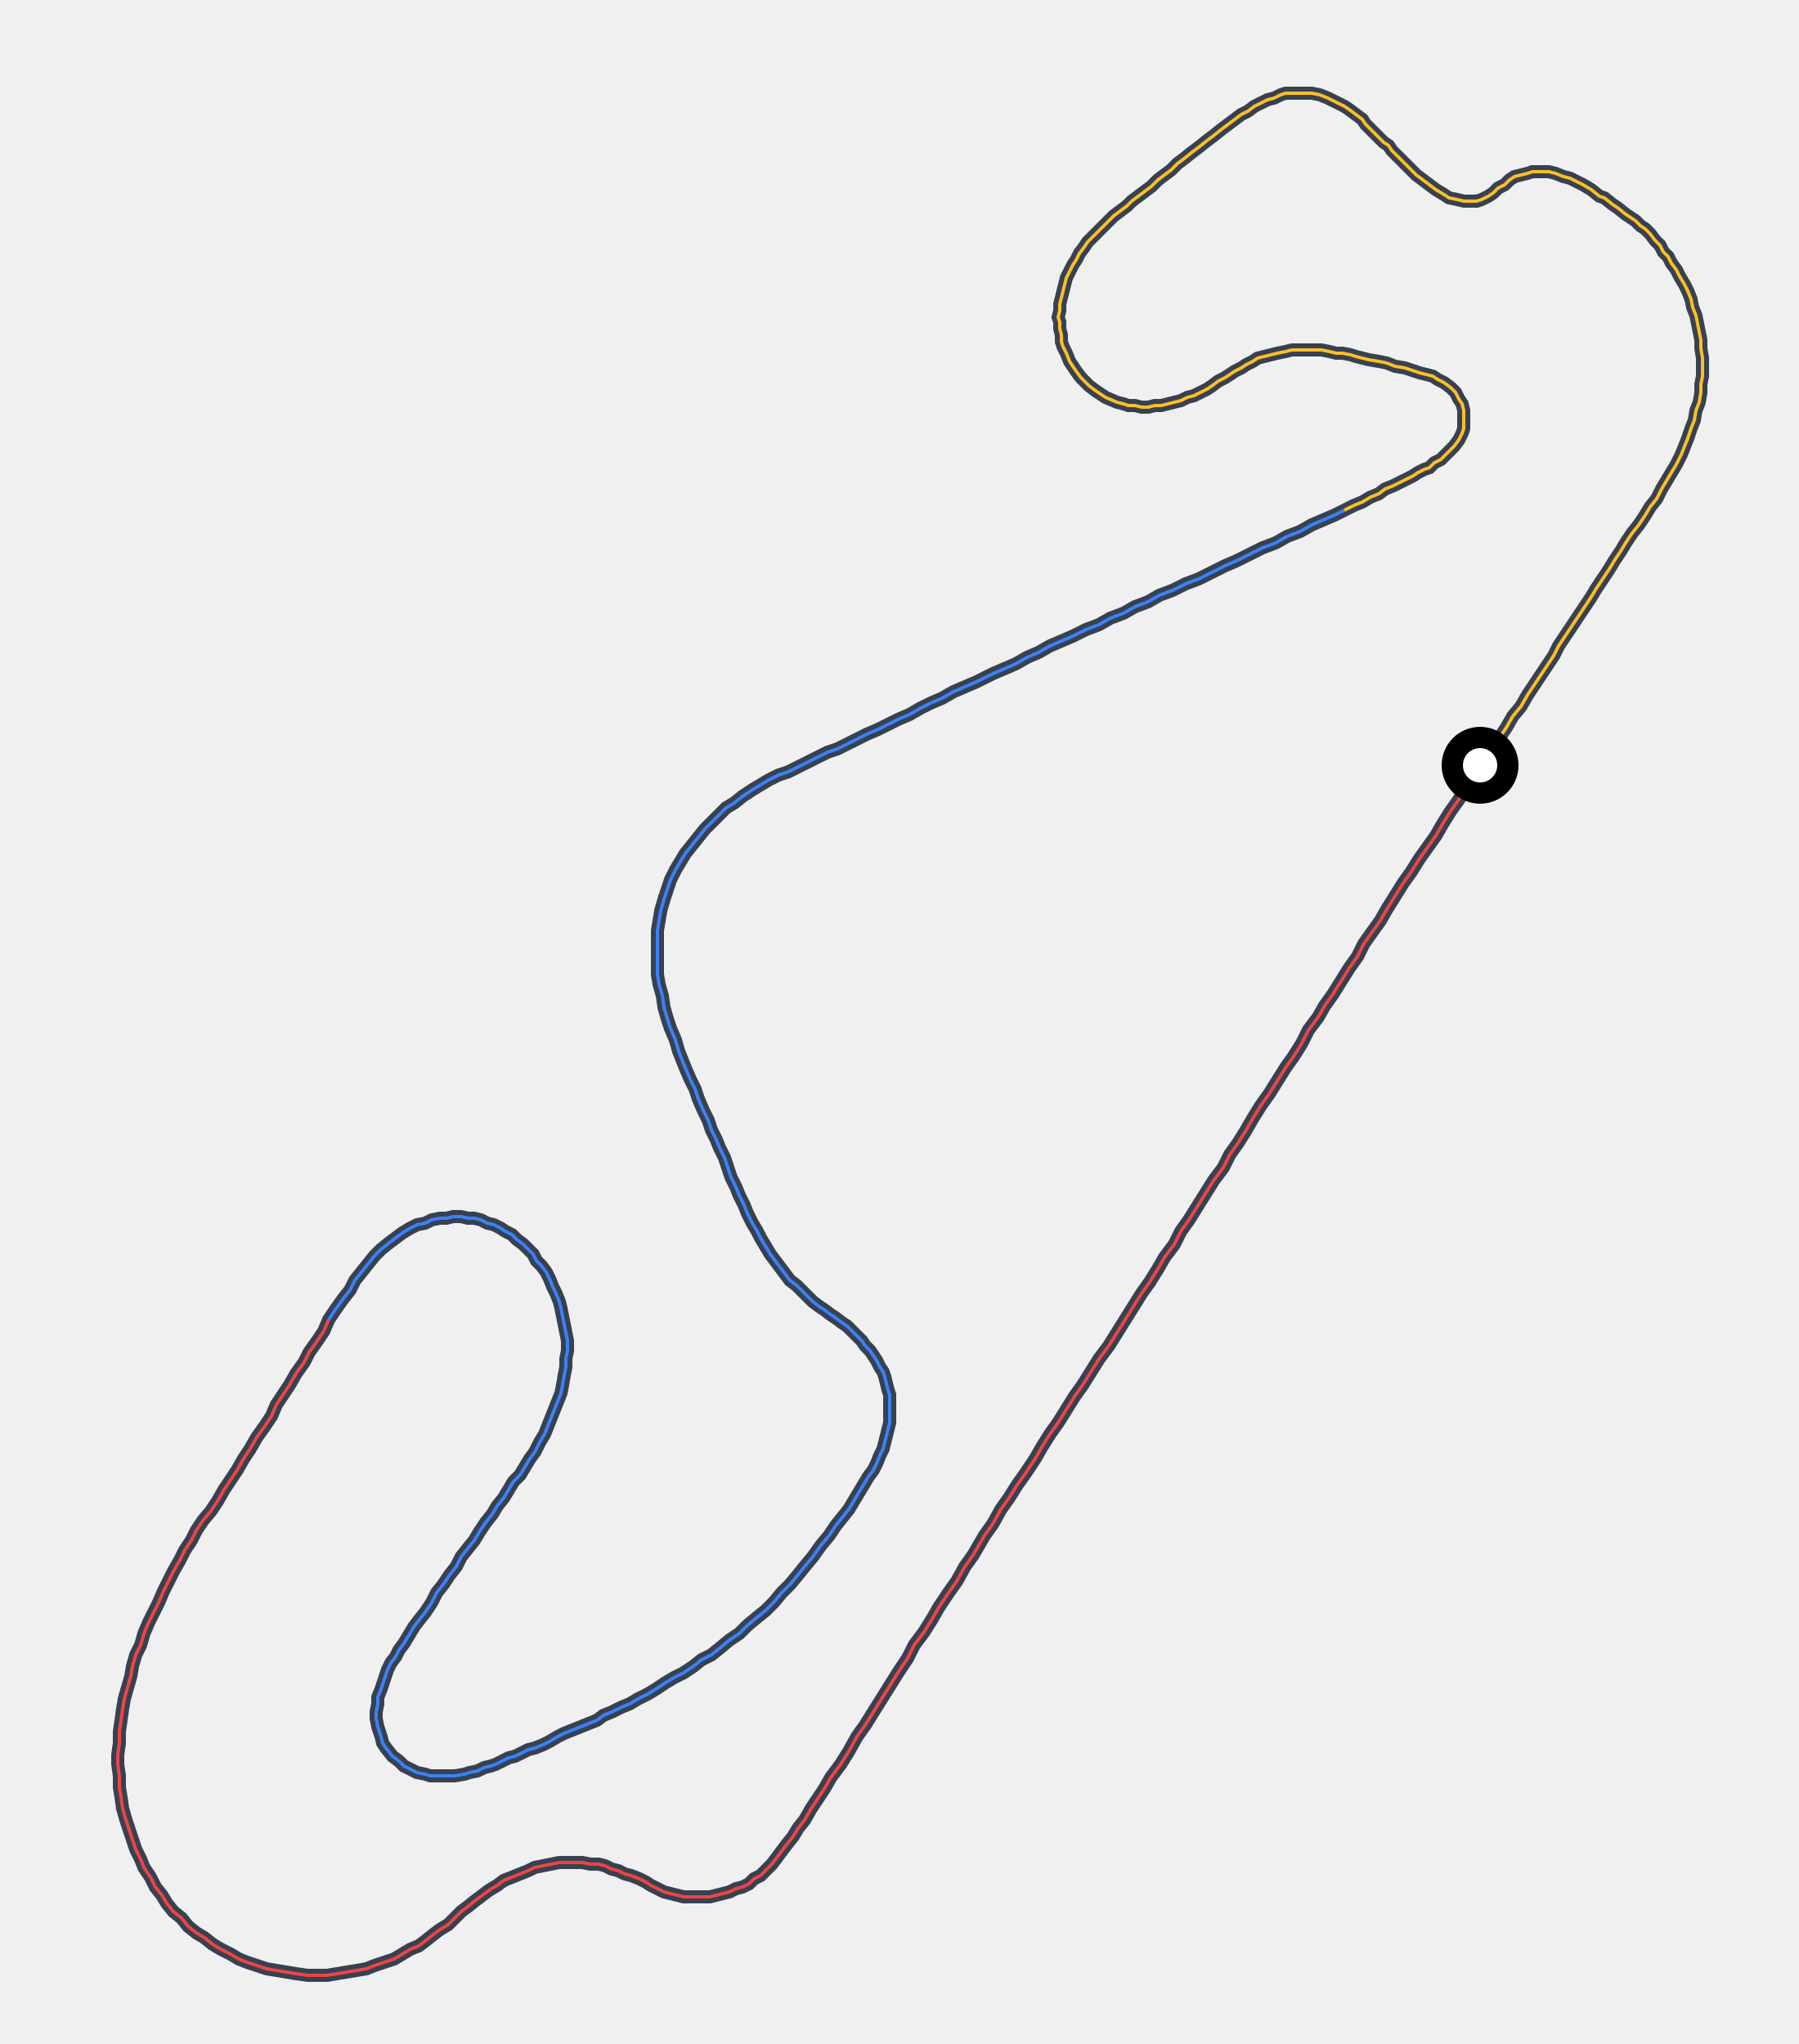
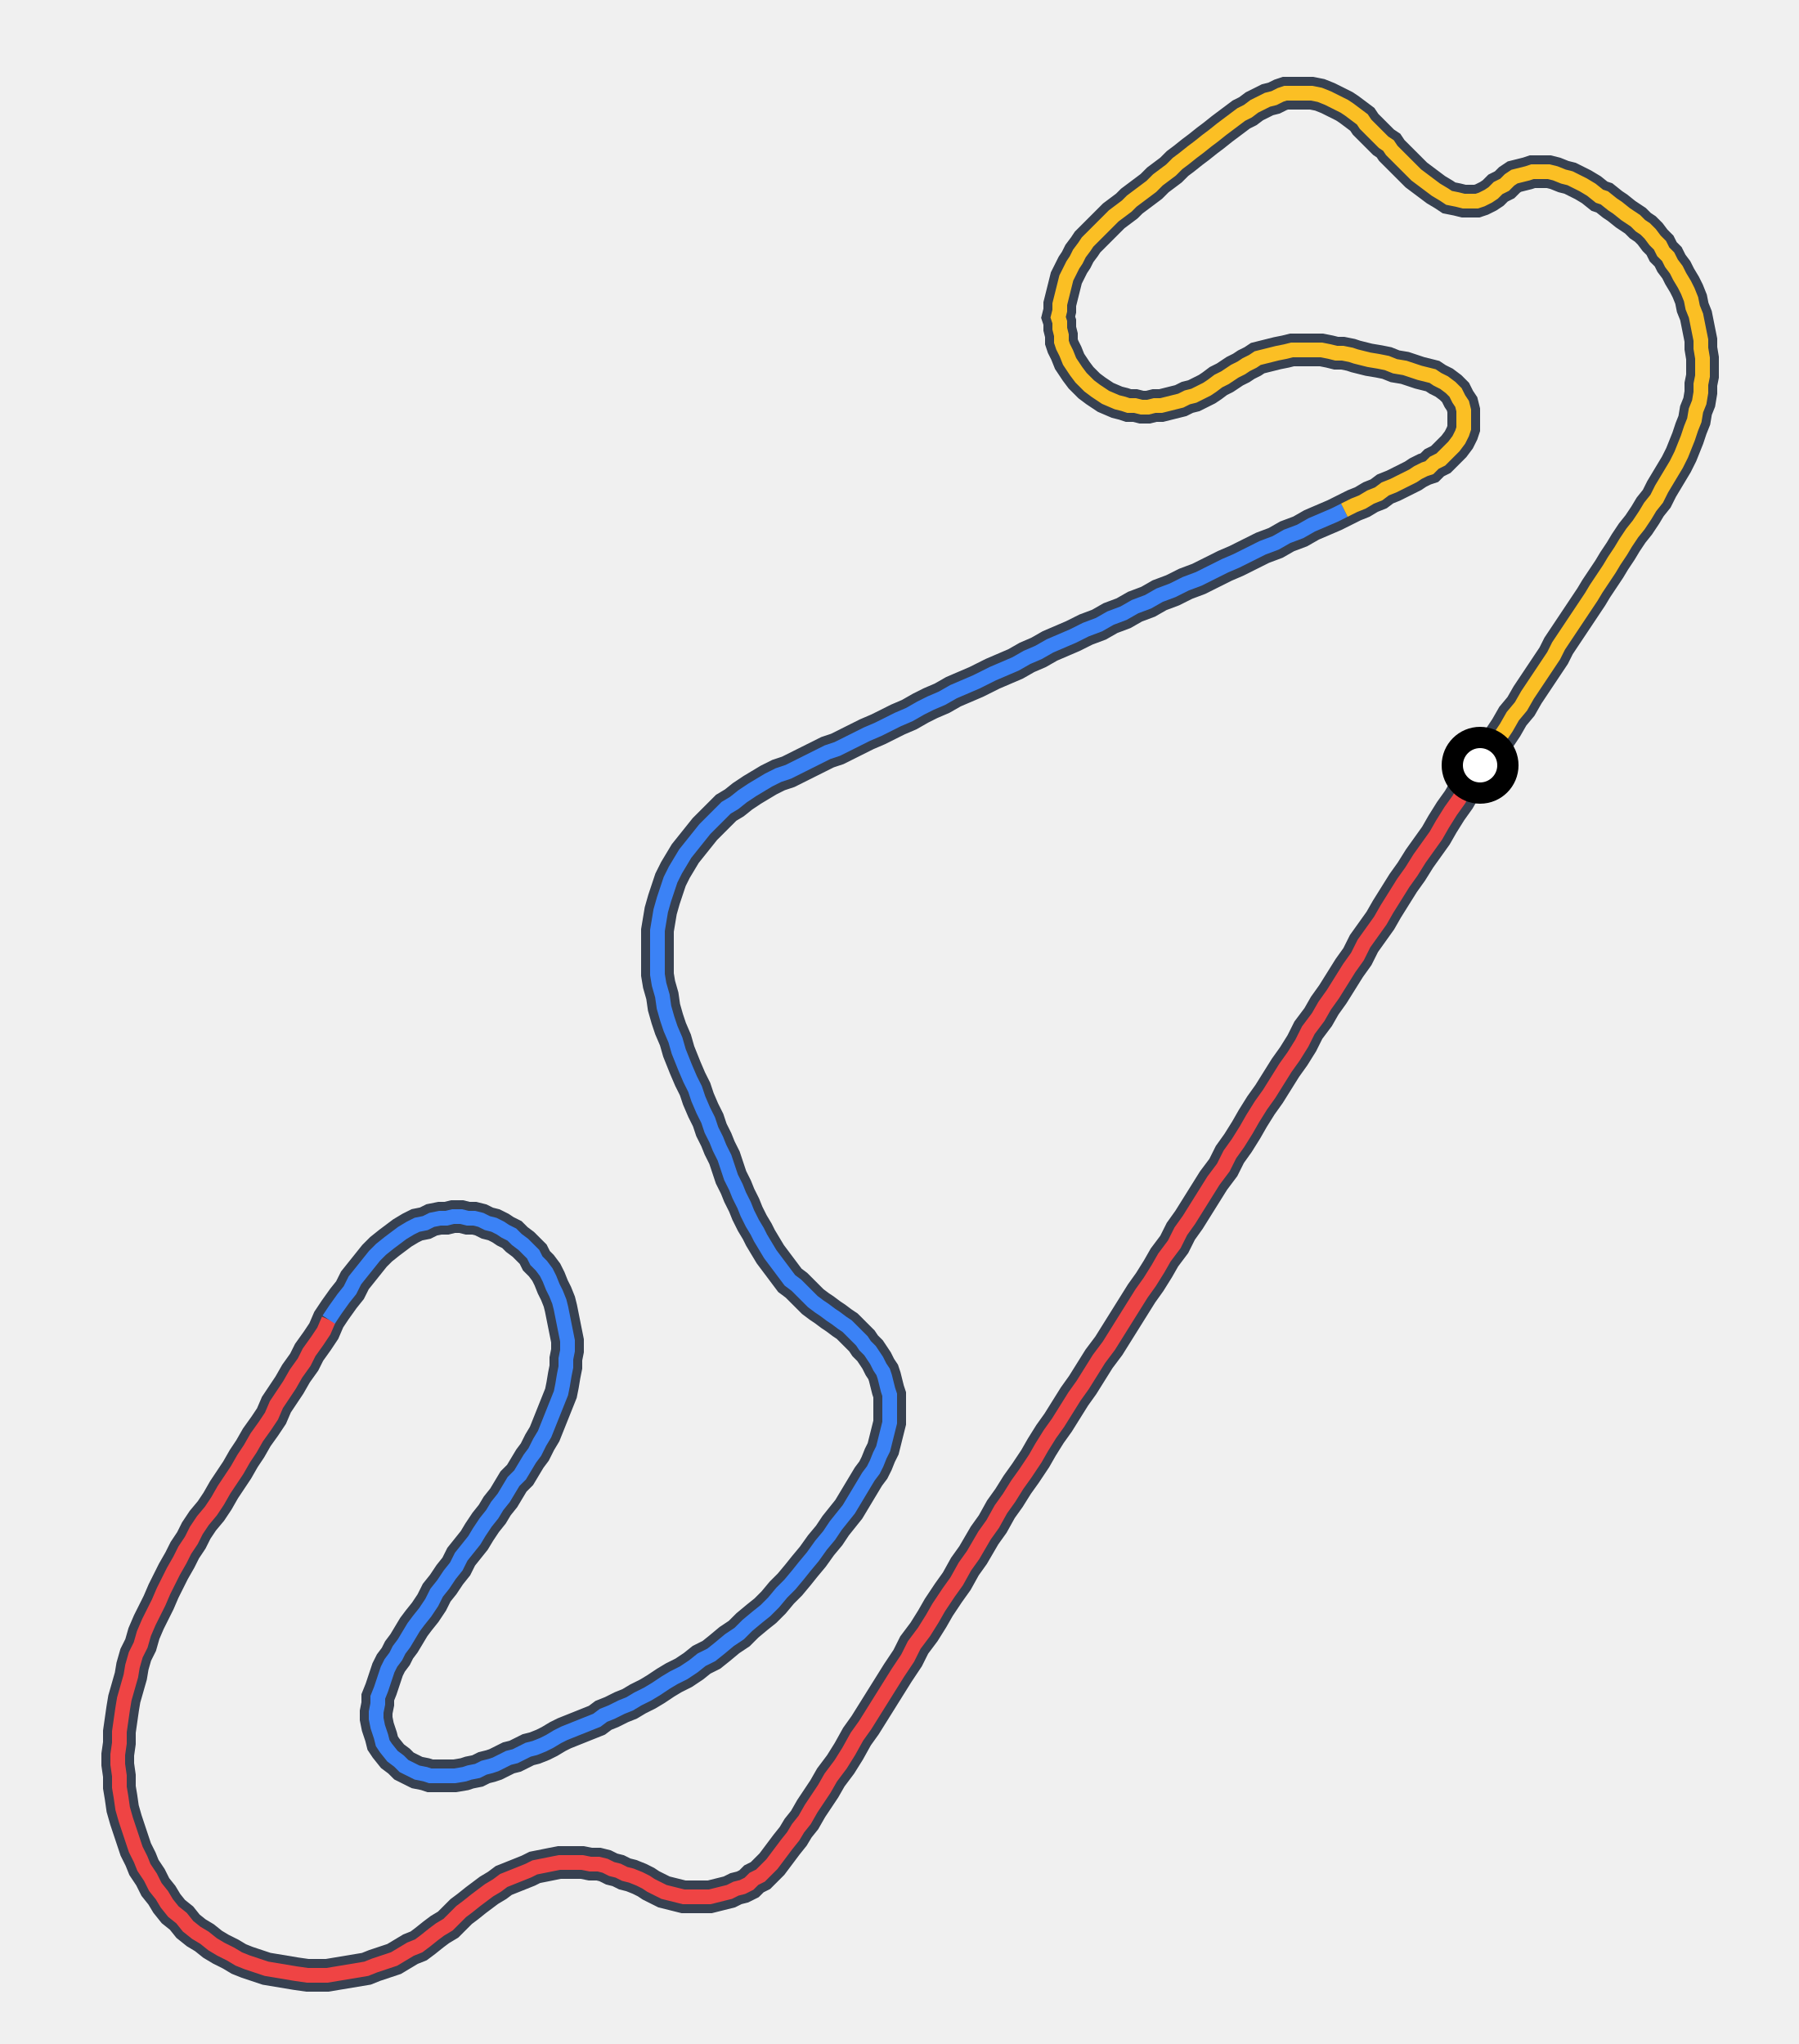
- <svg xmlns="http://www.w3.org/2000/svg" preserveAspectRatio="xMidYMid meet" height="100%" viewBox="-600 -650 1100 1250" class="mx-auto max-w-xs">
-   <polygon vector-effect="non-scaling-stroke" fill="none" style="stroke: #374151; stroke-width:8" points="  305,-182 301,-175 296,-168 292,-161 287,-154 282,-146 278,-139 273,-132 268,-125 263,-117 258,-110 253,-102 248,-94 244,-87 239,-80 234,-73 230,-65 225,-58 220,-50 215,-42 210,-35 206,-28 200,-20 196,-12 191,-4 186,3 181,11 176,19 171,26 166,34 162,41 157,49 152,56 148,64 142,72 137,80 132,88 127,96 122,103 118,111 112,119 108,126 103,134 98,141 93,149 88,157 83,165 78,173 72,181 67,189 62,197 57,204 52,212 47,220 42,227 37,235 33,242 27,251 22,258 17,266 12,273 7,282 2,289 -5,301 -10,308 -15,317 -20,324 -26,333 -30,340 -35,348 -41,356 -45,364 -51,373 -56,381 -61,389 -66,397 -71,405 -76,412 -81,421 -86,429 -92,437 -96,444 -100,450 -104,456 -108,463 -112,468 -115,473 -119,478 -122,482 -125,486 -128,490 -132,494 -135,497 -139,499 -142,502 -146,504 -150,505 -154,507 -158,508 -162,509 -166,510 -170,510 -174,510 -178,510 -182,510 -186,509 -190,508 -194,507 -198,505 -202,503 -205,501 -209,499 -214,497 -218,496 -222,494 -226,493 -230,491 -234,490 -239,490 -244,489 -249,489 -254,489 -258,489 -263,490 -268,491 -273,492 -277,494 -282,496 -287,498 -292,500 -296,503 -301,506 -305,509 -309,512 -314,516 -318,519 -322,523 -326,527 -331,530 -335,533 -340,537 -344,540 -349,542 -354,545 -359,548 -365,550 -371,552 -376,554 -382,555 -388,556 -394,557 -400,558 -406,558 -412,558 -419,557 -425,556 -431,555 -437,554 -443,552 -449,550 -454,548 -459,545 -465,542 -470,539 -475,535 -480,532 -485,528 -489,523 -494,519 -498,514 -501,509 -505,504 -508,498 -512,492 -514,487 -517,481 -519,475 -521,469 -523,463 -525,456 -526,449 -527,443 -527,436 -528,429 -528,423 -527,416 -527,409 -526,402 -525,395 -524,389 -522,382 -520,375 -519,369 -517,362 -514,356 -512,349 -509,342 -506,336 -503,330 -500,323 -497,317 -494,311 -490,304 -487,298 -483,292 -480,286 -476,280 -471,274 -467,268 -463,261 -459,255 -455,249 -451,242 -447,236 -443,229 -438,222 -434,216 -431,209 -427,203 -423,197 -419,190 -414,183 -411,177 -406,170 -402,164 -399,157   -399,157 -395,151 -390,144 -386,139 -383,133 -379,128 -375,123 -371,118 -367,114 -362,110 -358,107 -354,104 -349,101 -345,99 -340,98 -336,96 -331,95 -327,95 -323,94 -318,94 -314,95 -310,95 -306,96 -302,98 -298,99 -294,101 -291,103 -287,105 -284,108 -280,111 -277,114 -274,117 -272,121 -269,124 -266,128 -264,132 -262,137 -260,141 -258,146 -257,150 -256,155 -255,160 -254,165 -253,170 -253,176 -254,181 -254,186 -255,191 -256,197 -257,202 -259,207 -261,212 -263,217 -265,222 -267,227 -270,232 -273,238 -276,242 -279,247 -282,252 -286,256 -289,261 -292,266 -296,271 -299,276 -303,281 -307,287 -310,292 -314,297 -318,302 -321,308 -325,313 -329,319 -333,324 -336,330 -340,336 -344,341 -347,345 -350,350 -353,355 -356,359 -358,363 -361,367 -363,371 -365,377 -367,383 -369,388 -369,392 -370,397 -370,401 -369,406 -367,412 -366,416 -364,419 -360,424 -356,427 -353,430 -349,432 -345,434 -340,435 -337,436 -332,436 -327,436 -322,436 -316,435 -313,434 -308,433 -304,431 -300,430 -297,429 -293,427 -289,425 -285,424 -281,422 -277,420 -273,419 -268,417 -264,415 -259,412 -255,410 -250,408 -245,406 -240,404 -235,402 -231,399 -226,397 -220,394 -215,392 -210,389 -204,386 -199,383 -193,379 -188,376 -182,373 -176,369 -171,365 -165,362 -160,358 -154,353 -148,349 -143,344 -137,339 -132,335 -127,330 -122,324 -117,319 -112,313 -108,308 -103,302 -98,295 -93,289 -89,283 -85,278 -81,273 -78,268 -75,263 -72,258 -69,253 -66,249 -64,245 -62,240 -60,236 -59,232 -58,228 -57,224 -56,220 -56,214 -56,211 -56,207 -56,203 -57,200 -58,196 -59,192 -60,189 -62,186 -64,182 -66,179 -68,176 -71,173 -73,170 -76,167 -79,164 -82,161 -85,159 -89,156 -92,154 -96,151 -99,149 -103,146 -106,143 -110,139 -113,136 -117,133 -120,129 -123,125 -126,121 -129,117 -132,112 -135,107 -137,103 -140,98 -143,92 -145,87 -148,81 -150,76 -153,70 -155,64 -157,58 -160,52 -162,47 -165,41 -167,35 -170,29 -173,22 -175,16 -178,10 -181,3 -185,-7 -187,-14 -190,-21 -192,-27 -194,-34 -195,-41 -197,-48 -198,-54 -198,-61 -198,-68 -198,-75 -198,-81 -197,-87 -196,-93 -194,-100 -192,-106 -190,-112 -187,-118 -184,-123 -181,-128 -177,-133 -173,-138 -169,-143 -165,-147 -161,-151 -156,-156 -151,-159 -146,-163 -140,-167 -135,-170 -130,-173 -124,-176 -118,-178 -112,-181 -106,-184 -100,-187 -94,-190 -88,-192 -82,-195 -76,-198 -70,-201 -63,-204 -57,-207 -51,-210 -44,-213 -37,-217 -31,-220 -24,-223 -17,-227 -10,-230 -3,-233 7,-238 14,-241 21,-244 28,-248 35,-251 42,-255 49,-258 56,-261 64,-265 72,-268 79,-272 87,-275 94,-279 102,-282 109,-286 117,-289 125,-293 133,-296 141,-300 149,-304 156,-307 164,-311 172,-315 180,-318 187,-322 195,-325 202,-329 209,-332 216,-335 222,-338   222,-338 228,-341 233,-343 238,-346 243,-348 247,-351 252,-353 256,-355 260,-357 264,-359 267,-361 271,-363 274,-364 277,-367 281,-369 285,-373 289,-377 292,-381 294,-385 295,-388 295,-391 295,-396 295,-399 294,-403 292,-406 290,-410 287,-413 283,-416 279,-418 276,-420 272,-421 268,-422 262,-424 259,-425 253,-426 248,-428 243,-429 237,-430 233,-431 229,-432 226,-433 221,-434 217,-434 213,-435 208,-436 203,-436 199,-436 194,-436 190,-436 186,-435 181,-434 177,-433 173,-432 169,-431 166,-429 162,-427 159,-425 155,-423 152,-421 149,-419 145,-417 141,-414 138,-412 134,-410 130,-408 126,-407 122,-405 118,-404 114,-403 110,-402 106,-402 102,-401 98,-401 94,-402 90,-402 87,-403 83,-404 76,-407 73,-409 70,-411 66,-414 64,-416 61,-419 58,-423 56,-426 54,-429 52,-434 50,-438 49,-441 49,-445 48,-449 48,-453 47,-456 48,-460 48,-464 49,-468 50,-472 51,-476 52,-480 54,-484 56,-488 58,-491 60,-495 63,-499 65,-502 69,-506 72,-509 75,-512 78,-515 81,-518 85,-521 89,-524 92,-527 96,-530 100,-533 104,-536 108,-540 112,-543 116,-546 120,-550 124,-553 129,-557 133,-560 138,-564 142,-567 147,-571 151,-574 155,-577 159,-580 163,-582 167,-585 171,-587 175,-589 179,-590 183,-592 186,-593 190,-593 194,-593 197,-593 202,-593 207,-592 212,-590 216,-588 222,-585 225,-583 229,-580 233,-577 235,-574 239,-570 242,-567 246,-563 249,-561 251,-558 254,-555 257,-552 260,-549 263,-546 266,-543 270,-540 274,-537 278,-534 283,-531 286,-529 291,-528 295,-527 299,-527 303,-527 306,-528 310,-530 313,-532 316,-535 320,-537 323,-540 326,-542 330,-543 334,-544 337,-545 342,-545 347,-545 351,-544 356,-542 360,-541 364,-539 368,-537 373,-534 378,-530 381,-529 386,-525 389,-523 394,-519 400,-515 403,-512 406,-510 409,-507 412,-503 415,-500 417,-496 420,-493 422,-489 425,-485 427,-481 430,-476 432,-472 434,-467 435,-462 437,-457 438,-452 439,-447 440,-442 440,-437 441,-431 441,-426 441,-420 440,-415 440,-410 439,-404 437,-399 436,-393 434,-388 432,-382 430,-377 428,-372 425,-366 422,-361 419,-356 416,-351 413,-345 409,-340 406,-335 402,-329 398,-324 394,-318 391,-313 387,-307 384,-302 380,-296 376,-290 373,-285 369,-279 365,-273 361,-267 357,-261 353,-255 350,-249 346,-243 342,-237 338,-231 334,-225 330,-218 325,-212 321,-205 317,-199 313,-193 309,-186 305,-182  " />
-   <polyline vector-effect="non-scaling-stroke" fill="none" style="stroke: #EF4444; stroke-width:2" points=" 305,-182 301,-175 296,-168 292,-161 287,-154 282,-146 278,-139 273,-132 268,-125 263,-117 258,-110 253,-102 248,-94 244,-87 239,-80 234,-73 230,-65 225,-58 220,-50 215,-42 210,-35 206,-28 200,-20 196,-12 191,-4 186,3 181,11 176,19 171,26 166,34 162,41 157,49 152,56 148,64 142,72 137,80 132,88 127,96 122,103 118,111 112,119 108,126 103,134 98,141 93,149 88,157 83,165 78,173 72,181 67,189 62,197 57,204 52,212 47,220 42,227 37,235 33,242 27,251 22,258 17,266 12,273 7,282 2,289 -5,301 -10,308 -15,317 -20,324 -26,333 -30,340 -35,348 -41,356 -45,364 -51,373 -56,381 -61,389 -66,397 -71,405 -76,412 -81,421 -86,429 -92,437 -96,444 -100,450 -104,456 -108,463 -112,468 -115,473 -119,478 -122,482 -125,486 -128,490 -132,494 -135,497 -139,499 -142,502 -146,504 -150,505 -154,507 -158,508 -162,509 -166,510 -170,510 -174,510 -178,510 -182,510 -186,509 -190,508 -194,507 -198,505 -202,503 -205,501 -209,499 -214,497 -218,496 -222,494 -226,493 -230,491 -234,490 -239,490 -244,489 -249,489 -254,489 -258,489 -263,490 -268,491 -273,492 -277,494 -282,496 -287,498 -292,500 -296,503 -301,506 -305,509 -309,512 -314,516 -318,519 -322,523 -326,527 -331,530 -335,533 -340,537 -344,540 -349,542 -354,545 -359,548 -365,550 -371,552 -376,554 -382,555 -388,556 -394,557 -400,558 -406,558 -412,558 -419,557 -425,556 -431,555 -437,554 -443,552 -449,550 -454,548 -459,545 -465,542 -470,539 -475,535 -480,532 -485,528 -489,523 -494,519 -498,514 -501,509 -505,504 -508,498 -512,492 -514,487 -517,481 -519,475 -521,469 -523,463 -525,456 -526,449 -527,443 -527,436 -528,429 -528,423 -527,416 -527,409 -526,402 -525,395 -524,389 -522,382 -520,375 -519,369 -517,362 -514,356 -512,349 -509,342 -506,336 -503,330 -500,323 -497,317 -494,311 -490,304 -487,298 -483,292 -480,286 -476,280 -471,274 -467,268 -463,261 -459,255 -455,249 -451,242 -447,236 -443,229 -438,222 -434,216 -431,209 -427,203 -423,197 -419,190 -414,183 -411,177 -406,170 -402,164 -399,157 " />
-   <polyline vector-effect="non-scaling-stroke" fill="none" style="stroke: #3B82F6; stroke-width:2" points=" -399,157 -395,151 -390,144 -386,139 -383,133 -379,128 -375,123 -371,118 -367,114 -362,110 -358,107 -354,104 -349,101 -345,99 -340,98 -336,96 -331,95 -327,95 -323,94 -318,94 -314,95 -310,95 -306,96 -302,98 -298,99 -294,101 -291,103 -287,105 -284,108 -280,111 -277,114 -274,117 -272,121 -269,124 -266,128 -264,132 -262,137 -260,141 -258,146 -257,150 -256,155 -255,160 -254,165 -253,170 -253,176 -254,181 -254,186 -255,191 -256,197 -257,202 -259,207 -261,212 -263,217 -265,222 -267,227 -270,232 -273,238 -276,242 -279,247 -282,252 -286,256 -289,261 -292,266 -296,271 -299,276 -303,281 -307,287 -310,292 -314,297 -318,302 -321,308 -325,313 -329,319 -333,324 -336,330 -340,336 -344,341 -347,345 -350,350 -353,355 -356,359 -358,363 -361,367 -363,371 -365,377 -367,383 -369,388 -369,392 -370,397 -370,401 -369,406 -367,412 -366,416 -364,419 -360,424 -356,427 -353,430 -349,432 -345,434 -340,435 -337,436 -332,436 -327,436 -322,436 -316,435 -313,434 -308,433 -304,431 -300,430 -297,429 -293,427 -289,425 -285,424 -281,422 -277,420 -273,419 -268,417 -264,415 -259,412 -255,410 -250,408 -245,406 -240,404 -235,402 -231,399 -226,397 -220,394 -215,392 -210,389 -204,386 -199,383 -193,379 -188,376 -182,373 -176,369 -171,365 -165,362 -160,358 -154,353 -148,349 -143,344 -137,339 -132,335 -127,330 -122,324 -117,319 -112,313 -108,308 -103,302 -98,295 -93,289 -89,283 -85,278 -81,273 -78,268 -75,263 -72,258 -69,253 -66,249 -64,245 -62,240 -60,236 -59,232 -58,228 -57,224 -56,220 -56,214 -56,211 -56,207 -56,203 -57,200 -58,196 -59,192 -60,189 -62,186 -64,182 -66,179 -68,176 -71,173 -73,170 -76,167 -79,164 -82,161 -85,159 -89,156 -92,154 -96,151 -99,149 -103,146 -106,143 -110,139 -113,136 -117,133 -120,129 -123,125 -126,121 -129,117 -132,112 -135,107 -137,103 -140,98 -143,92 -145,87 -148,81 -150,76 -153,70 -155,64 -157,58 -160,52 -162,47 -165,41 -167,35 -170,29 -173,22 -175,16 -178,10 -181,3 -185,-7 -187,-14 -190,-21 -192,-27 -194,-34 -195,-41 -197,-48 -198,-54 -198,-61 -198,-68 -198,-75 -198,-81 -197,-87 -196,-93 -194,-100 -192,-106 -190,-112 -187,-118 -184,-123 -181,-128 -177,-133 -173,-138 -169,-143 -165,-147 -161,-151 -156,-156 -151,-159 -146,-163 -140,-167 -135,-170 -130,-173 -124,-176 -118,-178 -112,-181 -106,-184 -100,-187 -94,-190 -88,-192 -82,-195 -76,-198 -70,-201 -63,-204 -57,-207 -51,-210 -44,-213 -37,-217 -31,-220 -24,-223 -17,-227 -10,-230 -3,-233 7,-238 14,-241 21,-244 28,-248 35,-251 42,-255 49,-258 56,-261 64,-265 72,-268 79,-272 87,-275 94,-279 102,-282 109,-286 117,-289 125,-293 133,-296 141,-300 149,-304 156,-307 164,-311 172,-315 180,-318 187,-322 195,-325 202,-329 209,-332 216,-335 222,-338 " />
-   <polyline vector-effect="non-scaling-stroke" fill="none" style="stroke: #FBBF24; stroke-width:2" points=" 222,-338 228,-341 233,-343 238,-346 243,-348 247,-351 252,-353 256,-355 260,-357 264,-359 267,-361 271,-363 274,-364 277,-367 281,-369 285,-373 289,-377 292,-381 294,-385 295,-388 295,-391 295,-396 295,-399 294,-403 292,-406 290,-410 287,-413 283,-416 279,-418 276,-420 272,-421 268,-422 262,-424 259,-425 253,-426 248,-428 243,-429 237,-430 233,-431 229,-432 226,-433 221,-434 217,-434 213,-435 208,-436 203,-436 199,-436 194,-436 190,-436 186,-435 181,-434 177,-433 173,-432 169,-431 166,-429 162,-427 159,-425 155,-423 152,-421 149,-419 145,-417 141,-414 138,-412 134,-410 130,-408 126,-407 122,-405 118,-404 114,-403 110,-402 106,-402 102,-401 98,-401 94,-402 90,-402 87,-403 83,-404 76,-407 73,-409 70,-411 66,-414 64,-416 61,-419 58,-423 56,-426 54,-429 52,-434 50,-438 49,-441 49,-445 48,-449 48,-453 47,-456 48,-460 48,-464 49,-468 50,-472 51,-476 52,-480 54,-484 56,-488 58,-491 60,-495 63,-499 65,-502 69,-506 72,-509 75,-512 78,-515 81,-518 85,-521 89,-524 92,-527 96,-530 100,-533 104,-536 108,-540 112,-543 116,-546 120,-550 124,-553 129,-557 133,-560 138,-564 142,-567 147,-571 151,-574 155,-577 159,-580 163,-582 167,-585 171,-587 175,-589 179,-590 183,-592 186,-593 190,-593 194,-593 197,-593 202,-593 207,-592 212,-590 216,-588 222,-585 225,-583 229,-580 233,-577 235,-574 239,-570 242,-567 246,-563 249,-561 251,-558 254,-555 257,-552 260,-549 263,-546 266,-543 270,-540 274,-537 278,-534 283,-531 286,-529 291,-528 295,-527 299,-527 303,-527 306,-528 310,-530 313,-532 316,-535 320,-537 323,-540 326,-542 330,-543 334,-544 337,-545 342,-545 347,-545 351,-544 356,-542 360,-541 364,-539 368,-537 373,-534 378,-530 381,-529 386,-525 389,-523 394,-519 400,-515 403,-512 406,-510 409,-507 412,-503 415,-500 417,-496 420,-493 422,-489 425,-485 427,-481 430,-476 432,-472 434,-467 435,-462 437,-457 438,-452 439,-447 440,-442 440,-437 441,-431 441,-426 441,-420 440,-415 440,-410 439,-404 437,-399 436,-393 434,-388 432,-382 430,-377 428,-372 425,-366 422,-361 419,-356 416,-351 413,-345 409,-340 406,-335 402,-329 398,-324 394,-318 391,-313 387,-307 384,-302 380,-296 376,-290 373,-285 369,-279 365,-273 361,-267 357,-261 353,-255 350,-249 346,-243 342,-237 338,-231 334,-225 330,-218 325,-212 321,-205 317,-199 313,-193 309,-186 305,-182 " />
-   <circle id="minimapCarCircle" cx="305" cy="-182" r="17" stroke="black" stroke-width="13" fill="white" />
+ <svg xmlns="http://www.w3.org/2000/svg" viewBox="-600 -650 1100 1250" class="mx-auto max-w-xs">
+   <path vector-effect="non-scaling-stroke" fill="none" style="stroke:#374151;stroke-width:20" d="m305-182-4 7-5 7-4 7-5 7-5 8-4 7-5 7-5 7-5 8-5 7-5 8-5 8-4 7-5 7-5 7-4 8-5 7-5 8-5 8-5 7-4 7-6 8-4 8-5 8-5 7-5 8-5 8-5 7-5 8-4 7-5 8-5 7-4 8-6 8-5 8-5 8-5 8-5 7-4 8-6 8-4 7-5 8-5 7-5 8-5 8-5 8-5 8-6 8-5 8-5 8-5 7-5 8-5 8-5 7-5 8-4 7-6 9-5 7-5 8-5 7-5 9-5 7-7 12-5 7-5 9-5 7-6 9-4 7-5 8-6 8-4 8-6 9-5 8-5 8-5 8-5 8-5 7-5 9-5 8-6 8-4 7-4 6-4 6-4 7-4 5-3 5-4 5-3 4-3 4-3 4-4 4-3 3-4 2-3 3-4 2-4 1-4 2-4 1-4 1-4 1h-16l-4-1-4-1-4-1-4-2-4-2-3-2-4-2-5-2-4-1-4-2-4-1-4-2-4-1h-5l-5-1h-14l-5 1-5 1-5 1-4 2-5 2-5 2-5 2-4 3-5 3-4 3-4 3-5 4-4 3-4 4-4 4-5 3-4 3-5 4-4 3-5 2-5 3-5 3-6 2-6 2-5 2-6 1-6 1-6 1-6 1h-12l-7-1-6-1-6-1-6-1-6-2-6-2-5-2-5-3-6-3-5-3-5-4-5-3-5-4-4-5-5-4-4-5-3-5-4-5-3-6-4-6-2-5-3-6-2-6-2-6-2-6-2-7-1-7-1-6v-7l-1-7v-6l1-7v-7l1-7 1-7 1-6 2-7 2-7 1-6 2-7 3-6 2-7 3-7 3-6 3-6 3-7 3-6 3-6 4-7 3-6 4-6 3-6 4-6 5-6 4-6 4-7 4-6 4-6 4-7 4-6 4-7 5-7 4-6 3-7 4-6 4-6 4-7 5-7 3-6 5-7 4-6 3-7 4-6 5-7 4-5 3-6 4-5 4-5 4-5 4-4 5-4 4-3 4-3 5-3 4-2 5-1 4-2 5-1h4l4-1h5l4 1h4l4 1 4 2 4 1 4 2 3 2 4 2 3 3 4 3 3 3 3 3 2 4 3 3 3 4 2 4 2 5 2 4 2 5 1 4 1 5 1 5 1 5 1 5v6l-1 5v5l-1 5-1 6-1 5-2 5-2 5-2 5-2 5-2 5-3 5-3 6-3 4-3 5-3 5-4 4-3 5-3 5-4 5-3 5-4 5-4 6-3 5-4 5-4 5-3 6-4 5-4 6-4 5-3 6-4 6-4 5-3 4-3 5-3 5-3 4-2 4-3 4-2 4-2 6-2 6-2 5v4l-1 5v4l1 5 2 6 1 4 2 3 4 5 4 3 3 3 4 2 4 2 5 1 3 1h15l6-1 3-1 5-1 4-2 4-1 3-1 4-2 4-2 4-1 4-2 4-2 4-1 5-2 4-2 5-3 4-2 5-2 5-2 5-2 5-2 4-3 5-2 6-3 5-2 5-3 6-3 5-3 6-4 5-3 6-3 6-4 5-4 6-3 5-4 6-5 6-4 5-5 6-5 5-4 5-5 5-6 5-5 5-6 4-5 5-6 5-7 5-6 4-6 4-5 4-5 3-5 3-5 3-5 3-5 3-4 2-4 2-5 2-4 1-4 1-4 1-4 1-4v-17l-1-3-1-4-1-4-1-3-2-3-2-4-2-3-2-3-3-3-2-3-3-3-3-3-3-3-3-2-4-3-3-2-4-3-3-2-4-3-3-3-4-4-3-3-4-3-3-4-3-4-3-4-3-4-3-5-3-5-2-4-3-5-3-6-2-5-3-6-2-5-3-6-2-6-2-6-3-6-2-5-3-6-2-6-3-6-3-7-2-6-3-6-3-7-4-10-2-7-3-7-2-6-2-7-1-7-2-7-1-6v-27l1-6 1-6 2-7 2-6 2-6 3-6 3-5 3-5 4-5 4-5 4-5 4-4 4-4 5-5 5-3 5-4 6-4 5-3 5-3 6-3 6-2 6-3 6-3 6-3 6-3 6-2 6-3 6-3 6-3 7-3 6-3 6-3 7-3 7-4 6-3 7-3 7-4 7-3 7-3 10-5 7-3 7-3 7-4 7-3 7-4 7-3 7-3 8-4 8-3 7-4 8-3 7-4 8-3 7-4 8-3 8-4 8-3 8-4 8-4 7-3 8-4 8-4 8-3 7-4 8-3 7-4 7-3 7-3 6-3 6-3 5-2 5-3 5-2 4-3 5-2 4-2 4-2 4-2 3-2 4-2 3-1 3-3 4-2 4-4 4-4 3-4 2-4 1-3v-11l-1-4-2-3-2-4-3-3-4-3-4-2-3-2-4-1-4-1-6-2-3-1-6-1-5-2-5-1-6-1-4-1-4-1-3-1-5-1h-4l-4-1-5-1h-18l-4 1-5 1-4 1-4 1-4 1-3 2-4 2-3 2-4 2-3 2-3 2-4 2-4 3-3 2-4 2-4 2-4 1-4 2-4 1-4 1-4 1h-4l-4 1h-4l-4-1h-4l-3-1-4-1-7-3-3-2-3-2-4-3-2-2-3-3-3-4-2-3-2-3-2-5-2-4-1-3v-4l-1-4v-4l-1-3 1-4v-4l1-4 1-4 1-4 1-4 2-4 2-4 2-3 2-4 3-4 2-3 4-4 3-3 3-3 3-3 3-3 4-3 4-3 3-3 4-3 4-3 4-3 4-4 4-3 4-3 4-4 4-3 5-4 4-3 5-4 4-3 5-4 4-3 4-3 4-3 4-2 4-3 4-2 4-2 4-1 4-2 3-1h16l5 1 5 2 4 2 6 3 3 2 4 3 4 3 2 3 4 4 3 3 4 4 3 2 2 3 3 3 3 3 3 3 3 3 3 3 4 3 4 3 4 3 5 3 3 2 5 1 4 1h8l3-1 4-2 3-2 3-3 4-2 3-3 3-2 4-1 4-1 3-1h10l4 1 5 2 4 1 4 2 4 2 5 3 5 4 3 1 5 4 3 2 5 4 6 4 3 3 3 2 3 3 3 4 3 3 2 4 3 3 2 4 3 4 2 4 3 5 2 4 2 5 1 5 2 5 1 5 1 5 1 5v5l1 6v11l-1 5v5l-1 6-2 5-1 6-2 5-2 6-2 5-2 5-3 6-3 5-3 5-3 5-3 6-4 5-3 5-4 6-4 5-4 6-3 5-4 6-3 5-4 6-4 6-3 5-4 6-4 6-4 6-4 6-4 6-3 6-4 6-4 6-4 6-4 6-4 7-5 6-4 7-4 6-4 6-4 7-4 4z" />
+   <path vector-effect="non-scaling-stroke" fill="none" style="stroke:#ef4444;stroke-width:9" d="m305-182-4 7-5 7-4 7-5 7-5 8-4 7-5 7-5 7-5 8-5 7-5 8-5 8-4 7-5 7-5 7-4 8-5 7-5 8-5 8-5 7-4 7-6 8-4 8-5 8-5 7-5 8-5 8-5 7-5 8-4 7-5 8-5 7-4 8-6 8-5 8-5 8-5 8-5 7-4 8-6 8-4 7-5 8-5 7-5 8-5 8-5 8-5 8-6 8-5 8-5 8-5 7-5 8-5 8-5 7-5 8-4 7-6 9-5 7-5 8-5 7-5 9-5 7-7 12-5 7-5 9-5 7-6 9-4 7-5 8-6 8-4 8-6 9-5 8-5 8-5 8-5 8-5 7-5 9-5 8-6 8-4 7-4 6-4 6-4 7-4 5-3 5-4 5-3 4-3 4-3 4-4 4-3 3-4 2-3 3-4 2-4 1-4 2-4 1-4 1-4 1h-16l-4-1-4-1-4-1-4-2-4-2-3-2-4-2-5-2-4-1-4-2-4-1-4-2-4-1h-5l-5-1h-14l-5 1-5 1-5 1-4 2-5 2-5 2-5 2-4 3-5 3-4 3-4 3-5 4-4 3-4 4-4 4-5 3-4 3-5 4-4 3-5 2-5 3-5 3-6 2-6 2-5 2-6 1-6 1-6 1-6 1h-12l-7-1-6-1-6-1-6-1-6-2-6-2-5-2-5-3-6-3-5-3-5-4-5-3-5-4-4-5-5-4-4-5-3-5-4-5-3-6-4-6-2-5-3-6-2-6-2-6-2-6-2-7-1-7-1-6v-7l-1-7v-6l1-7v-7l1-7 1-7 1-6 2-7 2-7 1-6 2-7 3-6 2-7 3-7 3-6 3-6 3-7 3-6 3-6 4-7 3-6 4-6 3-6 4-6 5-6 4-6 4-7 4-6 4-6 4-7 4-6 4-7 5-7 4-6 3-7 4-6 4-6 4-7 5-7 3-6 5-7 4-6 3-7" />
+   <path vector-effect="non-scaling-stroke" fill="none" style="stroke:#3b82f6;stroke-width:9" d="m-399 157 4-6 5-7 4-5 3-6 4-5 4-5 4-5 4-4 5-4 4-3 4-3 5-3 4-2 5-1 4-2 5-1h4l4-1h5l4 1h4l4 1 4 2 4 1 4 2 3 2 4 2 3 3 4 3 3 3 3 3 2 4 3 3 3 4 2 4 2 5 2 4 2 5 1 4 1 5 1 5 1 5 1 5v6l-1 5v5l-1 5-1 6-1 5-2 5-2 5-2 5-2 5-2 5-3 5-3 6-3 4-3 5-3 5-4 4-3 5-3 5-4 5-3 5-4 5-4 6-3 5-4 5-4 5-3 6-4 5-4 6-4 5-3 6-4 6-4 5-3 4-3 5-3 5-3 4-2 4-3 4-2 4-2 6-2 6-2 5v4l-1 5v4l1 5 2 6 1 4 2 3 4 5 4 3 3 3 4 2 4 2 5 1 3 1h15l6-1 3-1 5-1 4-2 4-1 3-1 4-2 4-2 4-1 4-2 4-2 4-1 5-2 4-2 5-3 4-2 5-2 5-2 5-2 5-2 4-3 5-2 6-3 5-2 5-3 6-3 5-3 6-4 5-3 6-3 6-4 5-4 6-3 5-4 6-5 6-4 5-5 6-5 5-4 5-5 5-6 5-5 5-6 4-5 5-6 5-7 5-6 4-6 4-5 4-5 3-5 3-5 3-5 3-5 3-4 2-4 2-5 2-4 1-4 1-4 1-4 1-4v-17l-1-3-1-4-1-4-1-3-2-3-2-4-2-3-2-3-3-3-2-3-3-3-3-3-3-3-3-2-4-3-3-2-4-3-3-2-4-3-3-3-4-4-3-3-4-3-3-4-3-4-3-4-3-4-3-5-3-5-2-4-3-5-3-6-2-5-3-6-2-5-3-6-2-6-2-6-3-6-2-5-3-6-2-6-3-6-3-7-2-6-3-6-3-7-4-10-2-7-3-7-2-6-2-7-1-7-2-7-1-6v-27l1-6 1-6 2-7 2-6 2-6 3-6 3-5 3-5 4-5 4-5 4-5 4-4 4-4 5-5 5-3 5-4 6-4 5-3 5-3 6-3 6-2 6-3 6-3 6-3 6-3 6-2 6-3 6-3 6-3 7-3 6-3 6-3 7-3 7-4 6-3 7-3 7-4 7-3 7-3 10-5 7-3 7-3 7-4 7-3 7-4 7-3 7-3 8-4 8-3 7-4 8-3 7-4 8-3 7-4 8-3 8-4 8-3 8-4 8-4 7-3 8-4 8-4 8-3 7-4 8-3 7-4 7-3 7-3 6-3" />
+   <path vector-effect="non-scaling-stroke" fill="none" style="stroke:#fbbf24;stroke-width:9" d="m222-338 6-3 5-2 5-3 5-2 4-3 5-2 4-2 4-2 4-2 3-2 4-2 3-1 3-3 4-2 4-4 4-4 3-4 2-4 1-3v-11l-1-4-2-3-2-4-3-3-4-3-4-2-3-2-4-1-4-1-6-2-3-1-6-1-5-2-5-1-6-1-4-1-4-1-3-1-5-1h-4l-4-1-5-1h-18l-4 1-5 1-4 1-4 1-4 1-3 2-4 2-3 2-4 2-3 2-3 2-4 2-4 3-3 2-4 2-4 2-4 1-4 2-4 1-4 1-4 1h-4l-4 1h-4l-4-1h-4l-3-1-4-1-7-3-3-2-3-2-4-3-2-2-3-3-3-4-2-3-2-3-2-5-2-4-1-3v-4l-1-4v-4l-1-3 1-4v-4l1-4 1-4 1-4 1-4 2-4 2-4 2-3 2-4 3-4 2-3 4-4 3-3 3-3 3-3 3-3 4-3 4-3 3-3 4-3 4-3 4-3 4-4 4-3 4-3 4-4 4-3 5-4 4-3 5-4 4-3 5-4 4-3 4-3 4-3 4-2 4-3 4-2 4-2 4-1 4-2 3-1h16l5 1 5 2 4 2 6 3 3 2 4 3 4 3 2 3 4 4 3 3 4 4 3 2 2 3 3 3 3 3 3 3 3 3 3 3 4 3 4 3 4 3 5 3 3 2 5 1 4 1h8l3-1 4-2 3-2 3-3 4-2 3-3 3-2 4-1 4-1 3-1h10l4 1 5 2 4 1 4 2 4 2 5 3 5 4 3 1 5 4 3 2 5 4 6 4 3 3 3 2 3 3 3 4 3 3 2 4 3 3 2 4 3 4 2 4 3 5 2 4 2 5 1 5 2 5 1 5 1 5 1 5v5l1 6v11l-1 5v5l-1 6-2 5-1 6-2 5-2 6-2 5-2 5-3 6-3 5-3 5-3 5-3 6-4 5-3 5-4 6-4 5-4 6-3 5-4 6-3 5-4 6-4 6-3 5-4 6-4 6-4 6-4 6-4 6-3 6-4 6-4 6-4 6-4 6-4 7-5 6-4 7-4 6-4 6-4 7-4 4" />
+   <circle cx="305" cy="-182" r="17" stroke="#000" stroke-width="13" fill="#fff" />
</svg>
